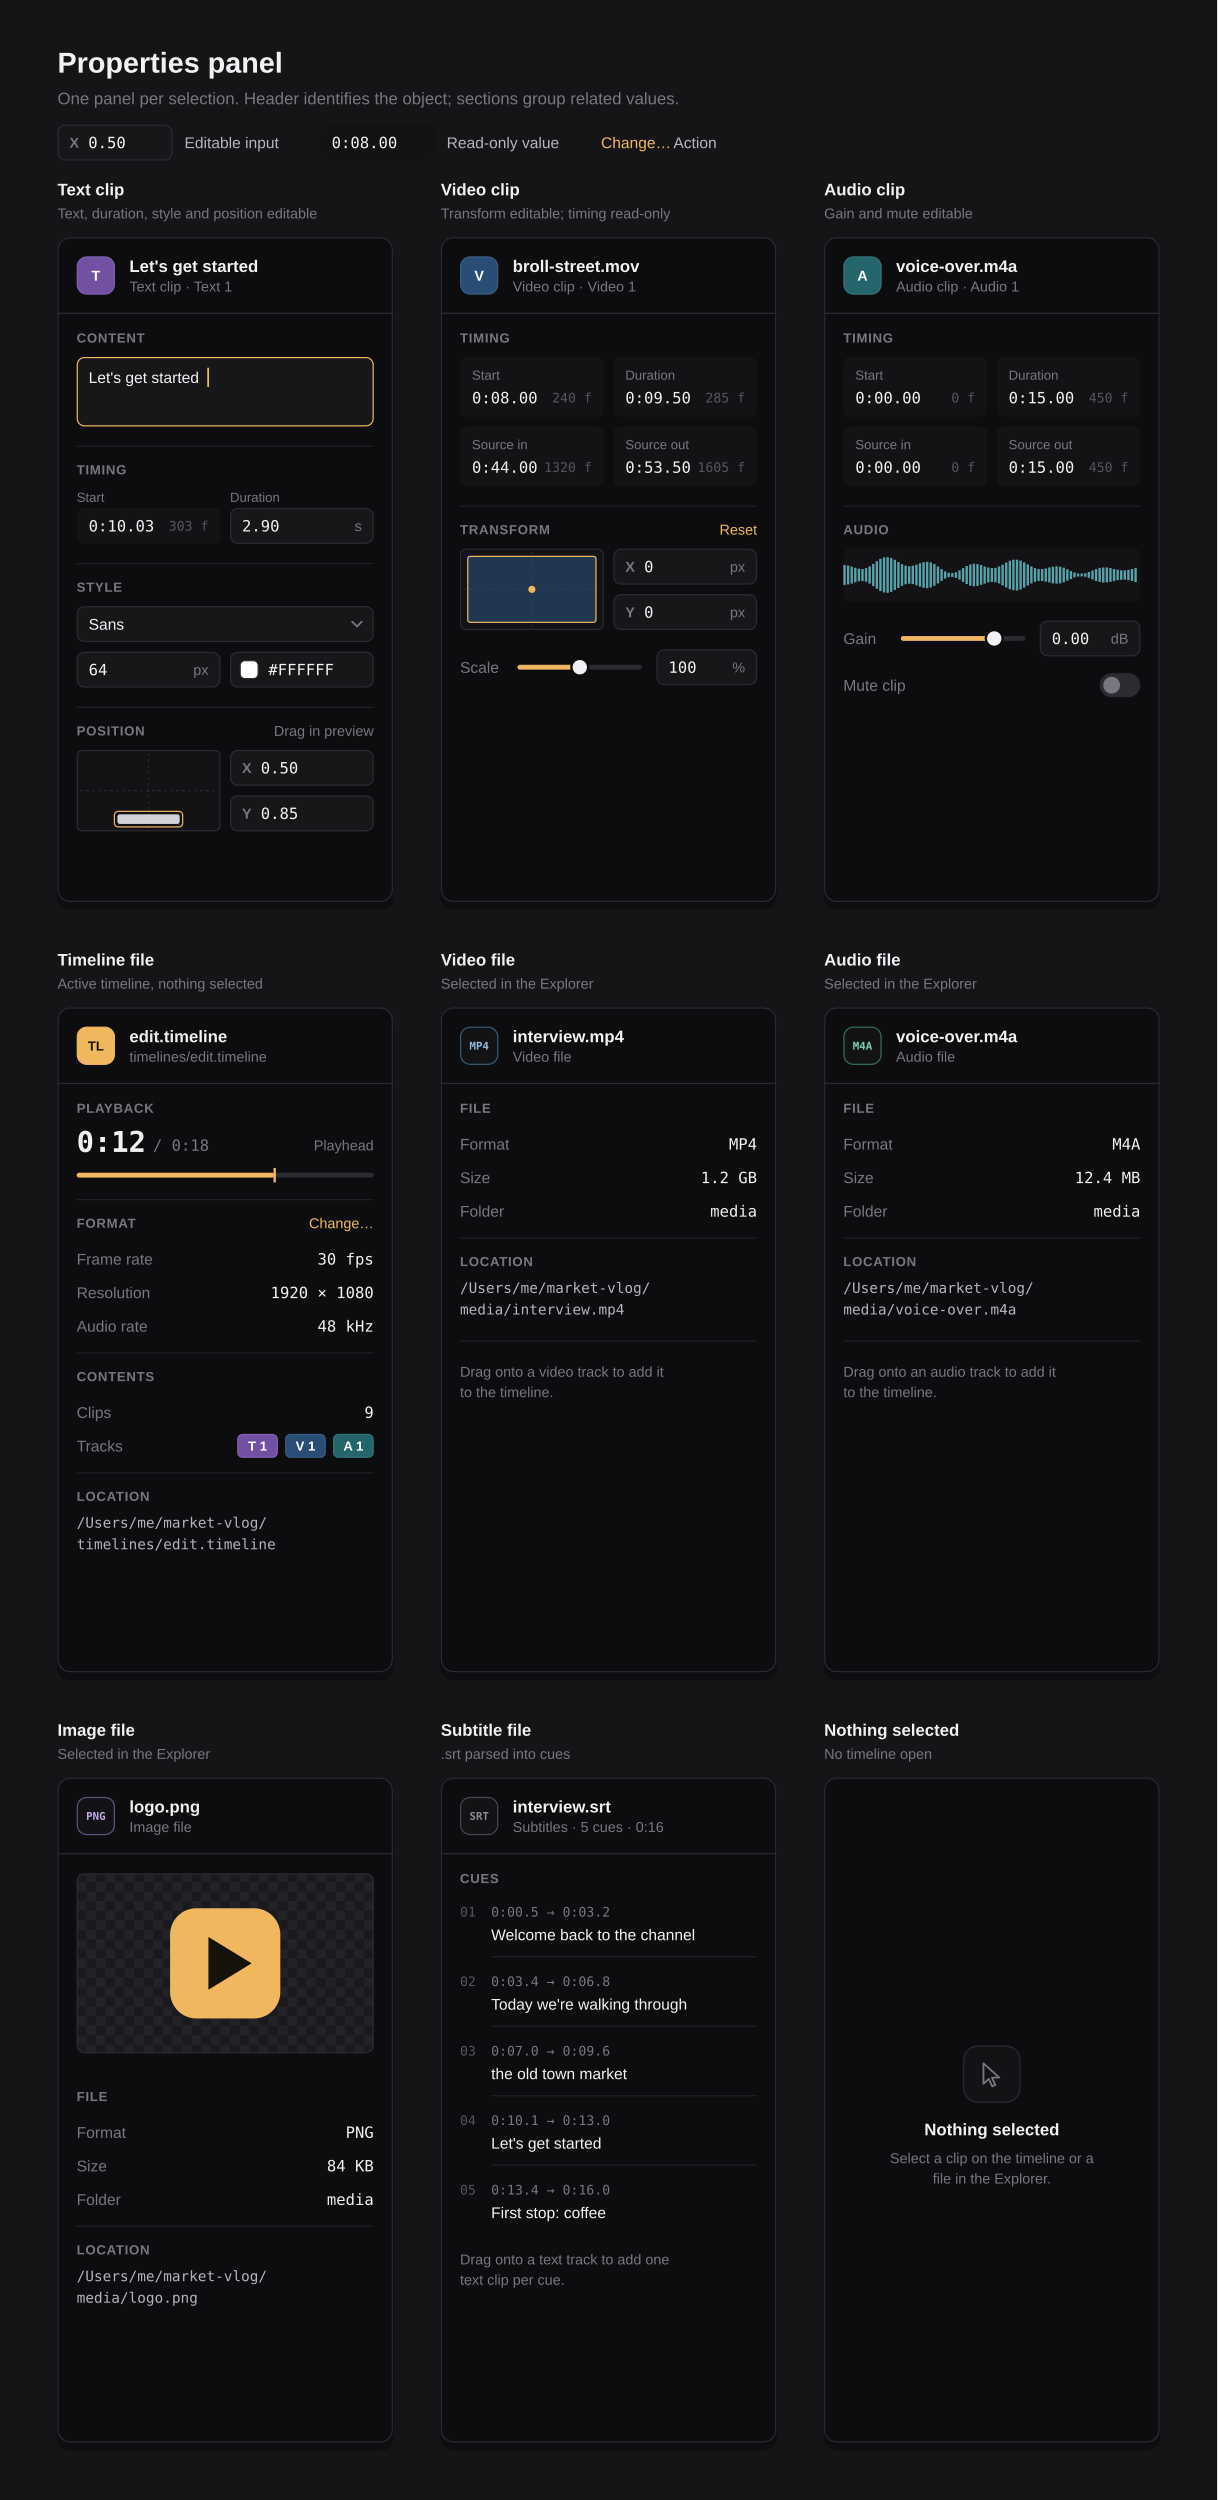
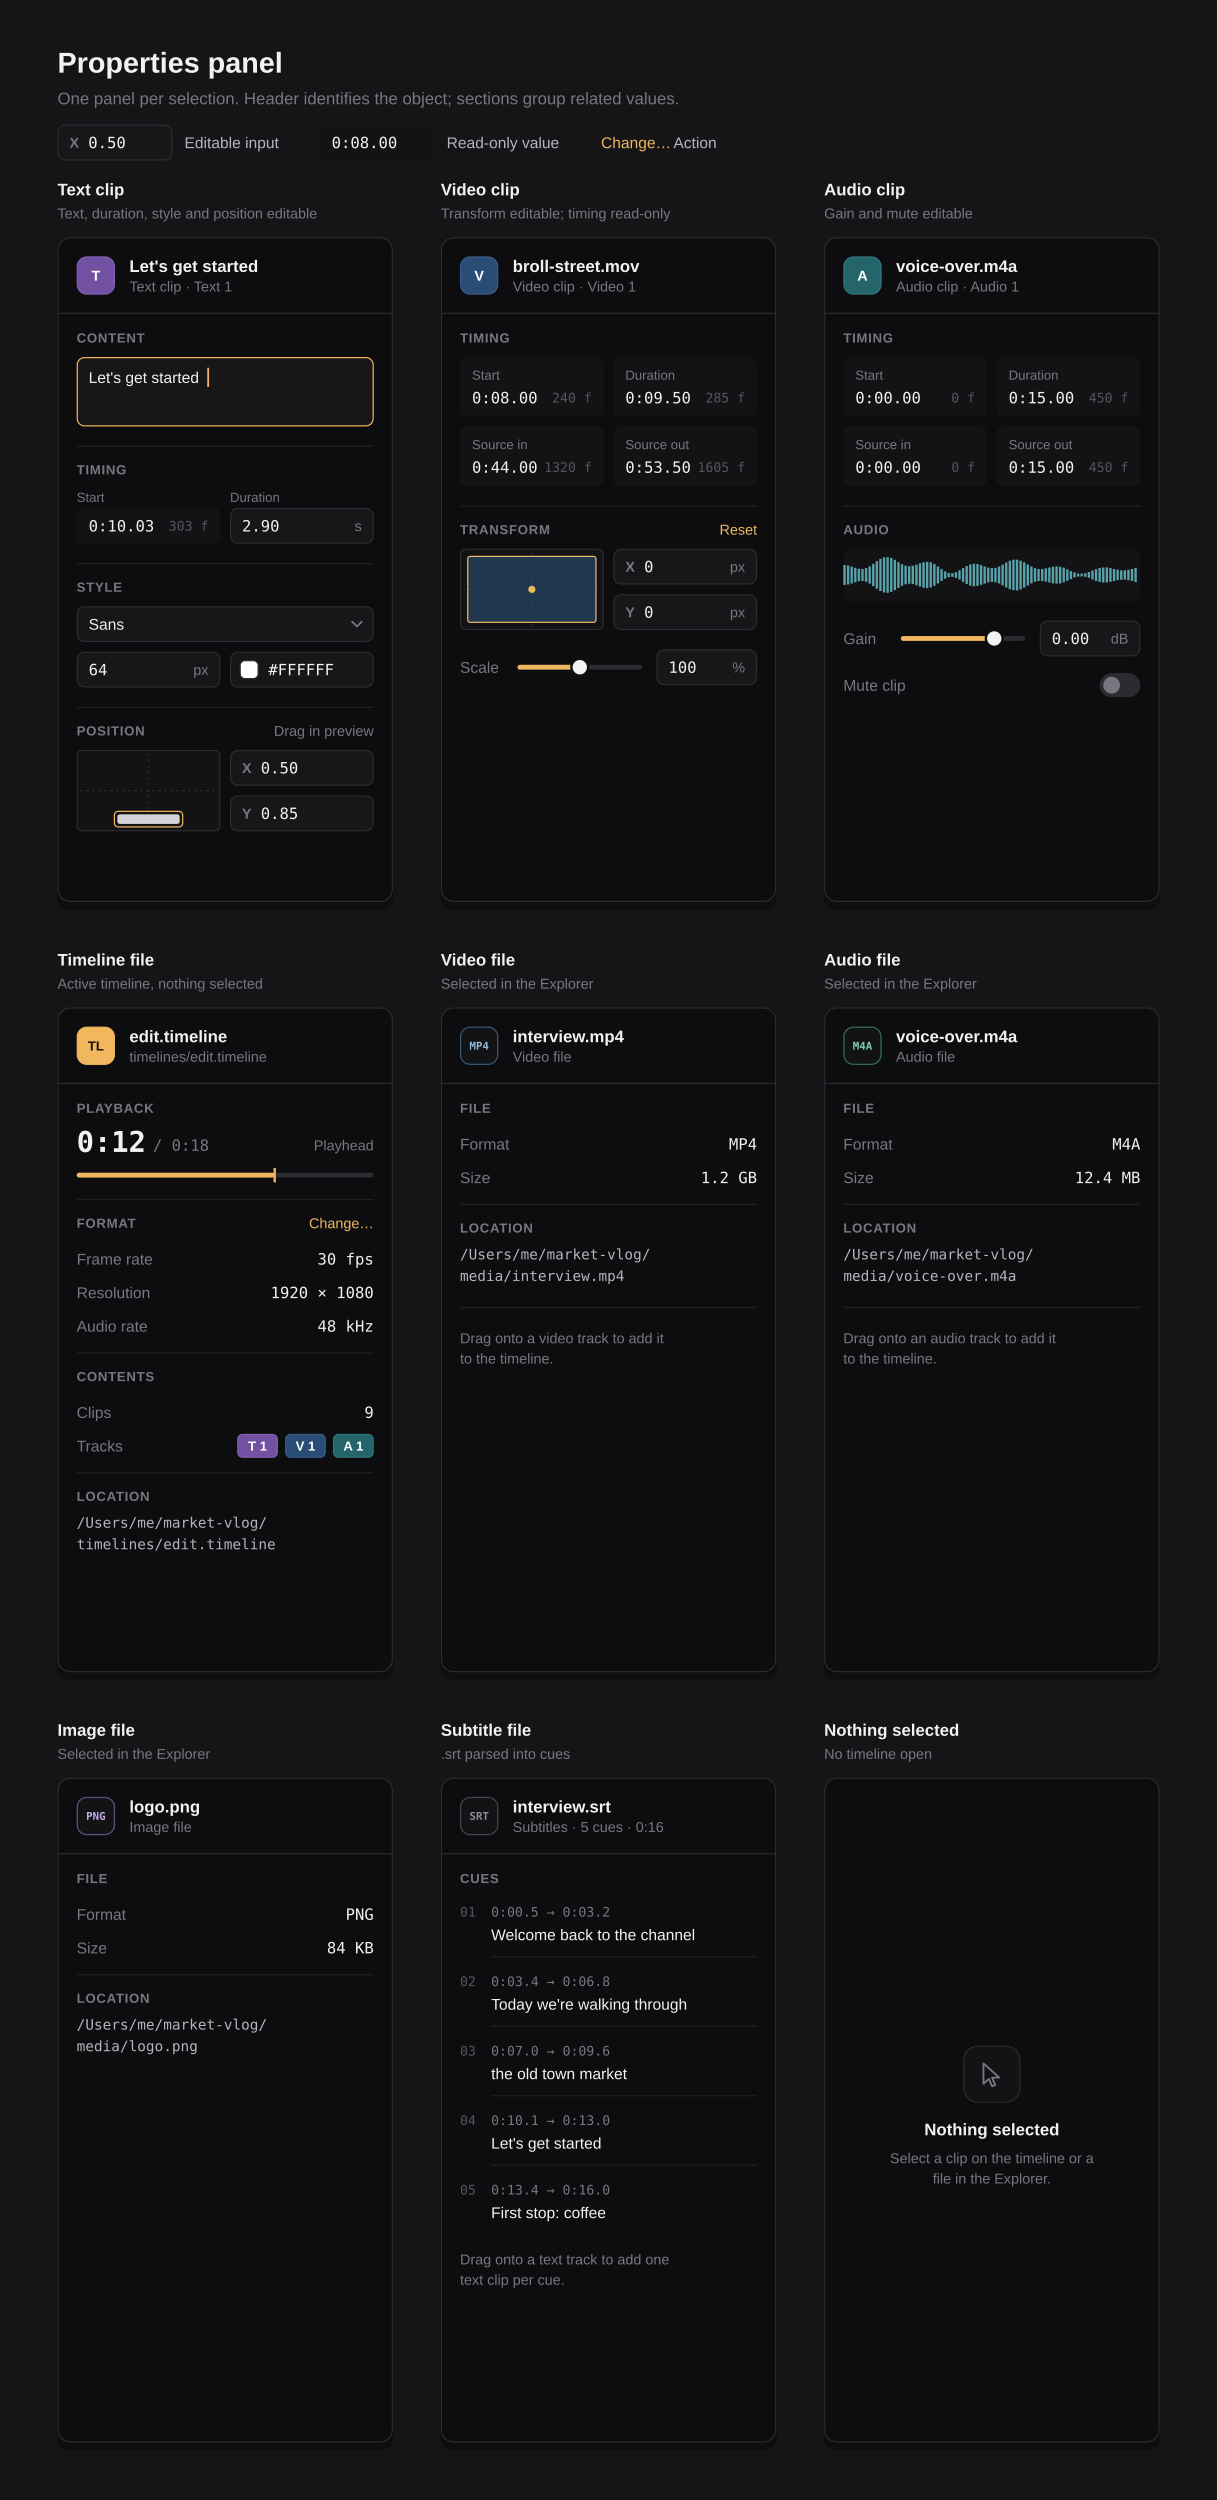
<svg xmlns="http://www.w3.org/2000/svg" width="1016" height="2087" viewBox="0 0 1016 2087">
  <style>.s{font-family:-apple-system,BlinkMacSystemFont,"SF Pro Text","Helvetica Neue",Arial,sans-serif}.m{font-family:"SF Mono",Menlo,Monaco,Consolas,monospace}</style>
  <defs>
-     <pattern id="checker" width="16" height="16" patternUnits="userSpaceOnUse">
-       <rect width="16" height="16" fill="#1a1a1e" />
-       <rect width="8" height="8" fill="#222227" />
-       <rect x="8" y="8" width="8" height="8" fill="#222227" />
-     </pattern>
    <clipPath id="c1">
      <rect x="48" y="198" width="280" height="555" rx="10" />
    </clipPath>
    <clipPath id="c2">
      <rect x="48" y="198" width="280" height="555" rx="0" />
    </clipPath>
    <clipPath id="c3">
      <rect x="368" y="198" width="280" height="555" rx="10" />
    </clipPath>
    <clipPath id="c4">
      <rect x="368" y="198" width="280" height="555" rx="0" />
    </clipPath>
    <clipPath id="c5">
      <rect x="688" y="198" width="280" height="555" rx="10" />
    </clipPath>
    <clipPath id="c6">
      <rect x="688" y="198" width="280" height="555" rx="0" />
    </clipPath>
    <clipPath id="c7">
      <rect x="1008" y="198" width="280" height="555" rx="10" />
    </clipPath>
    <clipPath id="c8">
      <rect x="1008" y="198" width="280" height="555" rx="0" />
    </clipPath>
    <clipPath id="c9">
      <rect x="48" y="841" width="280" height="555" rx="10" />
    </clipPath>
    <clipPath id="c10">
      <rect x="48" y="841" width="280" height="555" rx="0" />
    </clipPath>
    <clipPath id="c11">
      <rect x="368" y="841" width="280" height="555" rx="10" />
    </clipPath>
    <clipPath id="c12">
      <rect x="368" y="841" width="280" height="555" rx="0" />
    </clipPath>
    <clipPath id="c13">
      <rect x="688" y="841" width="280" height="555" rx="10" />
    </clipPath>
    <clipPath id="c14">
      <rect x="688" y="841" width="280" height="555" rx="0" />
    </clipPath>
    <clipPath id="c15">
      <rect x="1008" y="841" width="280" height="555" rx="10" />
    </clipPath>
    <clipPath id="c16">
      <rect x="1008" y="841" width="280" height="555" rx="0" />
    </clipPath>
    <clipPath id="c17">
      <rect x="48" y="841" width="280" height="555" rx="10" />
    </clipPath>
    <clipPath id="c18">
      <rect x="48" y="841" width="280" height="555" rx="0" />
    </clipPath>
  </defs>
  <rect x="0" y="0" width="1016" height="2087" fill="#151518" />
  <text class="s" x="48" y="60.64" font-size="24" fill="#f2f2f4" font-weight="700">Properties panel</text>
  <text class="s" x="48" y="87.04" font-size="14" fill="#777780">One panel per selection. Header identifies the object; sections group related values.</text>
  <rect x="48.5" y="104.5" width="95" height="29" rx="6" fill="#17171a" stroke="#2b2b31" stroke-width="1" />
  <text class="s" x="58" y="123.32" font-size="12" fill="#777780" font-weight="600">X</text>
  <text class="m" x="73.68" y="123.68" font-size="13" fill="#f2f2f4">0.50</text>
  <text class="s" x="154" y="123.68" font-size="13" fill="#b4b4bc">Editable input</text>
  <rect x="266.86" y="104" width="96" height="30" rx="6" fill="#131316" />
  <text class="m" x="276.86" y="123.68" font-size="13" fill="#f2f2f4">0:08.00</text>
  <text class="s" x="372.86" y="123.68" font-size="13" fill="#b4b4bc">Read-only value</text>
  <text class="s" x="501.71" y="123.68" font-size="13" fill="#f0b75e">Change…</text>
  <text class="s" x="562.15" y="123.68" font-size="13" fill="#b4b4bc">Action</text>
  <g>
    <text class="s" x="48" y="163.04" font-size="14" fill="#f2f2f4" font-weight="600">Text clip</text>
    <text class="s" x="48" y="182.32" font-size="12" fill="#777780">Text, duration, style and position editable</text>
    <rect x="47.5" y="197.5" width="281" height="556" rx="10" fill="#000" opacity="0.35" transform="translate(0 6)" />
    <g clip-path="url(#c1)">
      <rect x="48" y="198" width="280" height="555" fill="#0d0d0f" />
      <g clip-path="url(#c2)">
        <rect x="64.5" y="214.5" width="31" height="31" rx="8" fill="#7251a3" stroke="#8261b3" stroke-width="1" />
        <text class="s" x="80" y="234.32" font-size="12" fill="#ffffff" font-weight="700" text-anchor="middle">T</text>
        <text class="s" x="108" y="227.04" font-size="14" fill="#f2f2f4" font-weight="600">Let's get started</text>
        <text class="s" x="108" y="243.32" font-size="12" fill="#777780">Text clip · Text 1</text>
        <rect x="48" y="261" width="280" height="1" fill="#2b2b31" />
        <text class="s" x="64" y="285.96" font-size="11" fill="#777780" font-weight="600" letter-spacing="0.6">CONTENT</text>
        <rect x="64.5" y="298.5" width="247" height="57" rx="6" fill="#17171a" stroke="#f0b75e" stroke-width="1" />
        <text class="s" x="74" y="319.68" font-size="13" fill="#f2f2f4">Let's get started</text>
        <rect x="173.02" y="307" width="1.5" height="16" fill="#f0b75e" />
        <rect x="64" y="372" width="248" height="1" fill="#1f1f24" />
        <text class="s" x="64" y="395.96" font-size="11" fill="#777780" font-weight="600" letter-spacing="0.6">TIMING</text>
        <text class="s" x="64" y="418.96" font-size="11" fill="#777780">Start</text>
        <text class="s" x="192" y="418.96" font-size="11" fill="#777780">Duration</text>
        <rect x="64" y="424" width="120" height="30" rx="6" fill="#131316" />
        <text class="m" x="74" y="443.68" font-size="13" fill="#f2f2f4">0:10.03</text>
        <text class="m" x="174" y="442.96" font-size="11" fill="#55555e" text-anchor="end">303 f</text>
        <rect x="192.5" y="424.5" width="119" height="29" rx="6" fill="#17171a" stroke="#2b2b31" stroke-width="1" />
        <text class="m" x="202" y="443.68" font-size="13" fill="#f2f2f4">2.90</text>
        <text class="s" x="302" y="443.32" font-size="12" fill="#777780" text-anchor="end">s</text>
        <rect x="64" y="470" width="248" height="1" fill="#1f1f24" />
        <text class="s" x="64" y="493.96" font-size="11" fill="#777780" font-weight="600" letter-spacing="0.6">STYLE</text>
        <rect x="64.5" y="506.5" width="247" height="29" rx="6" fill="#17171a" stroke="#2b2b31" stroke-width="1" />
        <text class="s" x="74" y="525.68" font-size="13" fill="#f2f2f4">Sans</text>
        <path d="M294 519.0 l4 4 l4 -4" fill="none" stroke="#777780" stroke-width="1.5" stroke-linecap="round" stroke-linejoin="round" />
        <rect x="64.5" y="544.5" width="119" height="29" rx="6" fill="#17171a" stroke="#2b2b31" stroke-width="1" />
        <text class="m" x="74" y="563.68" font-size="13" fill="#f2f2f4">64</text>
        <text class="s" x="174" y="563.32" font-size="12" fill="#777780" text-anchor="end">px</text>
        <rect x="192.5" y="544.5" width="119" height="29" rx="6" fill="#17171a" stroke="#2b2b31" stroke-width="1" />
        <rect x="200.5" y="551.5" width="15" height="15" rx="4" fill="#ffffff" stroke="#2b2b31" stroke-width="1" />
        <text class="m" x="224" y="563.68" font-size="13" fill="#f2f2f4">#FFFFFF</text>
        <rect x="64" y="590" width="248" height="1" fill="#1f1f24" />
        <text class="s" x="64" y="613.96" font-size="11" fill="#777780" font-weight="600" letter-spacing="0.6">POSITION</text>
        <text class="s" x="312" y="614.32" font-size="12" fill="#777780" text-anchor="end">Drag in preview</text>
        <rect x="64.5" y="626.5" width="119" height="67" rx="4" fill="#131316" stroke="#2b2b31" stroke-width="1" />
        <path d="M124.0 629 V691 M67 660.0 H181" stroke="#2b2b31" stroke-width="1" stroke-dasharray="2 3" />
        <rect x="98" y="679.8" width="52" height="8" rx="2" fill="#e8e8ec" opacity="0.9" />
        <rect x="95.5" y="677.3" width="57" height="13" rx="3" fill="none" stroke="#f0b75e" stroke-width="1" />
        <rect x="192.5" y="626.5" width="119" height="29" rx="6" fill="#17171a" stroke="#2b2b31" stroke-width="1" />
        <text class="s" x="202" y="645.32" font-size="12" fill="#777780" font-weight="600">X</text>
        <text class="m" x="217.68" y="645.68" font-size="13" fill="#f2f2f4">0.50</text>
        <rect x="192.5" y="664.5" width="119" height="29" rx="6" fill="#17171a" stroke="#2b2b31" stroke-width="1" />
        <text class="s" x="202" y="683.32" font-size="12" fill="#777780" font-weight="600">Y</text>
        <text class="m" x="217.68" y="683.68" font-size="13" fill="#f2f2f4">0.85</text>
      </g>
    </g>
    <rect x="48.5" y="198.5" width="279" height="554" rx="10" fill="none" stroke="#2b2b31" stroke-width="1" />
  </g>
  <g>
    <text class="s" x="368" y="163.04" font-size="14" fill="#f2f2f4" font-weight="600">Video clip</text>
    <text class="s" x="368" y="182.32" font-size="12" fill="#777780">Transform editable; timing read-only</text>
    <rect x="367.5" y="197.5" width="281" height="556" rx="10" fill="#000" opacity="0.35" transform="translate(0 6)" />
    <g clip-path="url(#c3)">
      <rect x="368" y="198" width="280" height="555" fill="#0d0d0f" />
      <g clip-path="url(#c4)">
        <rect x="384.5" y="214.5" width="31" height="31" rx="8" fill="#294d75" stroke="#395d85" stroke-width="1" />
        <text class="s" x="400" y="234.32" font-size="12" fill="#ffffff" font-weight="700" text-anchor="middle">V</text>
        <text class="s" x="428" y="227.04" font-size="14" fill="#f2f2f4" font-weight="600">broll-street.mov</text>
        <text class="s" x="428" y="243.32" font-size="12" fill="#777780">Video clip · Video 1</text>
        <rect x="368" y="261" width="280" height="1" fill="#2b2b31" />
        <text class="s" x="384" y="285.96" font-size="11" fill="#777780" font-weight="600" letter-spacing="0.6">TIMING</text>
        <rect x="384" y="298" width="120" height="50" rx="6" fill="#131316" />
        <text class="s" x="394" y="316.96" font-size="11" fill="#777780">Start</text>
        <text class="m" x="394" y="336.68" font-size="13" fill="#f2f2f4">0:08.00</text>
        <text class="m" x="494" y="335.96" font-size="11" fill="#55555e" text-anchor="end">240 f</text>
        <rect x="512" y="298" width="120" height="50" rx="6" fill="#131316" />
        <text class="s" x="522" y="316.96" font-size="11" fill="#777780">Duration</text>
        <text class="m" x="522" y="336.68" font-size="13" fill="#f2f2f4">0:09.50</text>
        <text class="m" x="622" y="335.96" font-size="11" fill="#55555e" text-anchor="end">285 f</text>
        <rect x="384" y="356" width="120" height="50" rx="6" fill="#131316" />
        <text class="s" x="394" y="374.96" font-size="11" fill="#777780">Source in</text>
        <text class="m" x="394" y="394.68" font-size="13" fill="#f2f2f4">0:44.00</text>
        <text class="m" x="494" y="393.96" font-size="11" fill="#55555e" text-anchor="end">1320 f</text>
        <rect x="512" y="356" width="120" height="50" rx="6" fill="#131316" />
        <text class="s" x="522" y="374.96" font-size="11" fill="#777780">Source out</text>
        <text class="m" x="522" y="394.68" font-size="13" fill="#f2f2f4">0:53.50</text>
        <text class="m" x="622" y="393.96" font-size="11" fill="#55555e" text-anchor="end">1605 f</text>
        <rect x="384" y="422" width="248" height="1" fill="#1f1f24" />
        <text class="s" x="384" y="445.96" font-size="11" fill="#777780" font-weight="600" letter-spacing="0.6">TRANSFORM</text>
        <text class="s" x="632" y="446.32" font-size="12" fill="#f0b75e" text-anchor="end">Reset</text>
        <rect x="384.5" y="458.5" width="119" height="67" rx="4" fill="#131316" stroke="#2b2b31" stroke-width="1" />
        <path d="M444.0 461 V523 M387 492.0 H501" stroke="#2b2b31" stroke-width="1" stroke-dasharray="2 3" />
        <rect x="390" y="464" width="108" height="56" rx="2" fill="#294d75" opacity="0.6" />
        <rect x="390.5" y="464.5" width="107" height="55" rx="2" fill="none" stroke="#f0b75e" stroke-width="1" />
        <circle cx="444.0" cy="492.0" r="3" fill="#f0b75e" />
        <rect x="512.5" y="458.5" width="119" height="29" rx="6" fill="#17171a" stroke="#2b2b31" stroke-width="1" />
        <text class="s" x="522" y="477.32" font-size="12" fill="#777780" font-weight="600">X</text>
        <text class="m" x="537.68" y="477.68" font-size="13" fill="#f2f2f4">0</text>
        <text class="s" x="622" y="477.32" font-size="12" fill="#777780" text-anchor="end">px</text>
        <rect x="512.5" y="496.5" width="119" height="29" rx="6" fill="#17171a" stroke="#2b2b31" stroke-width="1" />
        <text class="s" x="522" y="515.32" font-size="12" fill="#777780" font-weight="600">Y</text>
        <text class="m" x="537.68" y="515.68" font-size="13" fill="#f2f2f4">0</text>
        <text class="s" x="622" y="515.32" font-size="12" fill="#777780" text-anchor="end">px</text>
        <text class="s" x="384" y="561.68" font-size="13" fill="#777780">Scale</text>
        <rect x="432" y="555" width="104" height="4" rx="2" fill="#2b2b31" />
        <rect x="483.5" y="552" width="1" height="10" fill="#55555e" />
        <rect x="432" y="555" width="52" height="4" rx="2" fill="#f0b75e" />
        <circle cx="484" cy="557" r="7" fill="#f2f2f4" stroke="#0d0d0f" stroke-width="2" />
        <rect x="548.5" y="542.5" width="83" height="29" rx="6" fill="#17171a" stroke="#2b2b31" stroke-width="1" />
        <text class="m" x="558" y="561.68" font-size="13" fill="#f2f2f4">100</text>
        <text class="s" x="622" y="561.32" font-size="12" fill="#777780" text-anchor="end">%</text>
      </g>
    </g>
    <rect x="368.5" y="198.5" width="279" height="554" rx="10" fill="none" stroke="#2b2b31" stroke-width="1" />
  </g>
  <g>
    <text class="s" x="688" y="163.04" font-size="14" fill="#f2f2f4" font-weight="600">Audio clip</text>
    <text class="s" x="688" y="182.32" font-size="12" fill="#777780">Gain and mute editable</text>
    <rect x="687.5" y="197.5" width="281" height="556" rx="10" fill="#000" opacity="0.35" transform="translate(0 6)" />
    <g clip-path="url(#c5)">
      <rect x="688" y="198" width="280" height="555" fill="#0d0d0f" />
      <g clip-path="url(#c6)">
        <rect x="704.5" y="214.5" width="31" height="31" rx="8" fill="#24656b" stroke="#34757b" stroke-width="1" />
        <text class="s" x="720" y="234.32" font-size="12" fill="#ffffff" font-weight="700" text-anchor="middle">A</text>
        <text class="s" x="748" y="227.04" font-size="14" fill="#f2f2f4" font-weight="600">voice-over.m4a</text>
        <text class="s" x="748" y="243.32" font-size="12" fill="#777780">Audio clip · Audio 1</text>
        <rect x="688" y="261" width="280" height="1" fill="#2b2b31" />
        <text class="s" x="704" y="285.96" font-size="11" fill="#777780" font-weight="600" letter-spacing="0.6">TIMING</text>
        <rect x="704" y="298" width="120" height="50" rx="6" fill="#131316" />
        <text class="s" x="714" y="316.96" font-size="11" fill="#777780">Start</text>
        <text class="m" x="714" y="336.68" font-size="13" fill="#f2f2f4">0:00.00</text>
        <text class="m" x="814" y="335.96" font-size="11" fill="#55555e" text-anchor="end">0 f</text>
        <rect x="832" y="298" width="120" height="50" rx="6" fill="#131316" />
        <text class="s" x="842" y="316.96" font-size="11" fill="#777780">Duration</text>
        <text class="m" x="842" y="336.68" font-size="13" fill="#f2f2f4">0:15.00</text>
        <text class="m" x="942" y="335.96" font-size="11" fill="#55555e" text-anchor="end">450 f</text>
        <rect x="704" y="356" width="120" height="50" rx="6" fill="#131316" />
        <text class="s" x="714" y="374.96" font-size="11" fill="#777780">Source in</text>
        <text class="m" x="714" y="394.68" font-size="13" fill="#f2f2f4">0:00.00</text>
        <text class="m" x="814" y="393.96" font-size="11" fill="#55555e" text-anchor="end">0 f</text>
        <rect x="832" y="356" width="120" height="50" rx="6" fill="#131316" />
        <text class="s" x="842" y="374.96" font-size="11" fill="#777780">Source out</text>
        <text class="m" x="842" y="394.68" font-size="13" fill="#f2f2f4">0:15.00</text>
        <text class="m" x="942" y="393.96" font-size="11" fill="#55555e" text-anchor="end">450 f</text>
        <rect x="704" y="422" width="248" height="1" fill="#1f1f24" />
        <text class="s" x="704" y="445.96" font-size="11" fill="#777780" font-weight="600" letter-spacing="0.6">AUDIO</text>
        <rect x="704" y="458" width="248" height="44" rx="6" fill="#131316" />
        <path d="M704.0 471.7v16.6h2v-16.6zM707.0 472.1v15.8h2v-15.8zM710.0 473.0v14.1h2v-14.1zM713.0 474.0v12.0h2v-12.0zM716.0 474.8v10.4h2v-10.4zM719.0 475.0v10.1h2v-10.1zM722.0 474.3v11.4h2v-11.4zM725.0 472.8v14.4h2v-14.4zM728.0 470.7v18.6h2v-18.6zM731.0 468.5v23.0h2v-23.0zM734.0 466.5v26.9h2v-26.9zM737.0 465.3v29.3h2v-29.3zM740.0 465.1v29.8h2v-29.8zM743.0 465.8v28.3h2v-28.3zM746.0 467.3v25.3h2v-25.3zM749.0 469.2v21.6h2v-21.6zM752.0 471.0v18.0h2v-18.0zM755.0 472.2v15.6h2v-15.6zM758.0 472.7v14.6h2v-14.6zM761.0 472.3v15.3h2v-15.3zM764.0 471.4v17.2h2v-17.2zM767.0 470.2v19.5h2v-19.5zM770.0 469.3v21.4h2v-21.4zM773.0 469.0v22.0h2v-22.0zM776.0 469.5v20.9h2v-20.9zM779.0 470.9v18.1h2v-18.1zM782.0 472.9v14.1h2v-14.1zM785.0 475.1v9.8h2v-9.8zM788.0 477.0v6.0h2v-6.0zM791.0 478.2v3.6h2v-3.6zM794.0 478.4v3.2h2v-3.2zM797.0 477.7v4.7h2v-4.7zM800.0 476.1v7.7h2v-7.7zM803.0 474.3v11.5h2v-11.5zM806.0 472.5v15.1h2v-15.1zM809.0 471.2v17.7h2v-17.7zM812.0 470.6v18.8h2v-18.8zM815.0 470.9v18.2h2v-18.2zM818.0 471.7v16.5h2v-16.5zM821.0 472.9v14.3h2v-14.3zM824.0 473.8v12.4h2v-12.4zM827.0 474.3v11.5h2v-11.5zM830.0 474.0v12.1h2v-12.1zM833.0 472.9v14.1h2v-14.1zM836.0 471.4v17.3h2v-17.3zM839.0 469.6v20.8h2v-20.8zM842.0 468.1v23.8h2v-23.8zM845.0 467.2v25.5h2v-25.5zM848.0 467.2v25.7h2v-25.7zM851.0 468.0v24.1h2v-24.1zM854.0 469.4v21.2h2v-21.2zM857.0 471.2v17.6h2v-17.6zM860.0 472.9v14.1h2v-14.1zM863.0 474.3v11.4h2v-11.4zM866.0 475.0v10.0h2v-10.0zM869.0 475.0v10.0h2v-10.0zM872.0 474.5v11.0h2v-11.0zM875.0 473.7v12.5h2v-12.5zM878.0 473.1v13.9h2v-13.9zM881.0 472.8v14.4h2v-14.4zM884.0 473.1v13.9h2v-13.9zM887.0 473.9v12.2h2v-12.2zM890.0 475.2v9.6h2v-9.6zM893.0 476.7v6.7h2v-6.7zM896.0 477.9v4.1h2v-4.1zM899.0 478.8v2.5h2v-2.5zM902.0 478.8v2.4h2v-2.4zM905.0 478.5v3.0h2v-3.0zM908.0 477.5v4.9h2v-4.9zM911.0 476.3v7.4h2v-7.4zM914.0 475.1v9.9h2v-9.9zM917.0 474.1v11.7h2v-11.7zM920.0 473.7v12.6h2v-12.6zM923.0 473.7v12.5h2v-12.5zM926.0 474.2v11.5h2v-11.5zM929.0 475.0v10.1h2v-10.1zM932.0 475.6v8.7h2v-8.7zM935.0 476.1v7.9h2v-7.9zM938.0 476.1v7.8h2v-7.8zM941.0 475.7v8.6h2v-8.6zM944.0 475.0v10.0h2v-10.0zM947.0 474.1v11.8h2v-11.8z" fill="#69c5cf" fill-opacity="0.8" />
        <text class="s" x="704" y="537.68" font-size="13" fill="#777780">Gain</text>
        <rect x="752" y="531" width="104" height="4" rx="2" fill="#2b2b31" />
        <rect x="829.5" y="528" width="1" height="10" fill="#55555e" />
        <rect x="752" y="531" width="78" height="4" rx="2" fill="#f0b75e" />
        <circle cx="830" cy="533" r="7" fill="#f2f2f4" stroke="#0d0d0f" stroke-width="2" />
        <rect x="868.5" y="518.5" width="83" height="29" rx="6" fill="#17171a" stroke="#2b2b31" stroke-width="1" />
        <text class="m" x="878" y="537.68" font-size="13" fill="#f2f2f4">0.00</text>
        <text class="s" x="942" y="537.32" font-size="12" fill="#777780" text-anchor="end">dB</text>
        <text class="s" x="704" y="576.68" font-size="13" fill="#777780">Mute clip</text>
        <rect x="918" y="562" width="34" height="20" rx="10" fill="#2b2b31" />
        <circle cx="928" cy="572" r="7" fill="#777780" />
      </g>
    </g>
    <rect x="688.5" y="198.5" width="279" height="554" rx="10" fill="none" stroke="#2b2b31" stroke-width="1" />
  </g>
  <g transform="translate(-960 643)">
    <text class="s" x="1008" y="163.04" font-size="14" fill="#f2f2f4" font-weight="600">Timeline file</text>
    <text class="s" x="1008" y="182.32" font-size="12" fill="#777780">Active timeline, nothing selected</text>
    <rect x="1007.5" y="197.5" width="281" height="556" rx="10" fill="#000" opacity="0.35" transform="translate(0 6)" />
    <g clip-path="url(#c7)">
      <rect x="1008" y="198" width="280" height="555" fill="#0d0d0f" />
      <g clip-path="url(#c8)">
        <rect x="1024.5" y="214.5" width="31" height="31" rx="8" fill="#f0b75e" stroke="#f0b75e" stroke-width="1" />
        <text class="s" x="1040" y="233.96" font-size="11" fill="#17120a" font-weight="700" text-anchor="middle">TL</text>
        <text class="s" x="1068" y="227.04" font-size="14" fill="#f2f2f4" font-weight="600">edit.timeline</text>
        <text class="s" x="1068" y="243.32" font-size="12" fill="#777780">timelines/edit.timeline</text>
        <rect x="1008" y="261" width="280" height="1" fill="#2b2b31" />
        <text class="s" x="1024" y="285.96" font-size="11" fill="#777780" font-weight="600" letter-spacing="0.6">PLAYBACK</text>
        <text class="m" x="1024" y="318.64" font-size="24" fill="#f2f2f4" font-weight="600">0:12</text>
        <text class="m" x="1087.6" y="317.68" font-size="13" fill="#777780">/ 0:18</text>
        <text class="s" x="1272" y="317.32" font-size="12" fill="#777780" text-anchor="end">Playhead</text>
        <rect x="1024" y="336" width="248" height="4" rx="2" fill="#2b2b31" />
        <rect x="1024" y="336" width="165.333" height="4" rx="2" fill="#f0b75e" />
        <rect x="1188.33" y="332" width="2" height="12" fill="#f0b75e" />
        <rect x="1024" y="358" width="248" height="1" fill="#1f1f24" />
        <text class="s" x="1024" y="381.96" font-size="11" fill="#777780" font-weight="600" letter-spacing="0.6">FORMAT</text>
        <text class="s" x="1272" y="382.32" font-size="12" fill="#f0b75e" text-anchor="end">Change…</text>
        <text class="s" x="1024" y="412.68" font-size="13" fill="#777780">Frame rate</text>
        <text class="m" x="1272" y="412.68" font-size="13" fill="#f2f2f4" text-anchor="end">30 fps</text>
        <text class="s" x="1024" y="440.68" font-size="13" fill="#777780">Resolution</text>
        <text class="m" x="1272" y="440.68" font-size="13" fill="#f2f2f4" text-anchor="end">1920 × 1080</text>
        <text class="s" x="1024" y="468.68" font-size="13" fill="#777780">Audio rate</text>
        <text class="m" x="1272" y="468.68" font-size="13" fill="#f2f2f4" text-anchor="end">48 kHz</text>
        <rect x="1024" y="486" width="248" height="1" fill="#1f1f24" />
        <text class="s" x="1024" y="509.96" font-size="11" fill="#777780" font-weight="600" letter-spacing="0.6">CONTENTS</text>
        <text class="s" x="1024" y="540.68" font-size="13" fill="#777780">Clips</text>
        <text class="m" x="1272" y="540.68" font-size="13" fill="#f2f2f4" text-anchor="end">9</text>
        <text class="s" x="1024" y="568.68" font-size="13" fill="#777780">Tracks</text>
        <rect x="1238.5" y="554.5" width="33" height="19" rx="4" fill="#24656b" stroke="#34757b" stroke-width="1" />
        <text class="s" x="1255" y="567.96" font-size="11" fill="#ffffff" font-weight="600" text-anchor="middle">A 1</text>
        <rect x="1198.5" y="554.5" width="33" height="19" rx="4" fill="#294d75" stroke="#395d85" stroke-width="1" />
        <text class="s" x="1215" y="567.96" font-size="11" fill="#ffffff" font-weight="600" text-anchor="middle">V 1</text>
        <rect x="1158.5" y="554.5" width="33" height="19" rx="4" fill="#7251a3" stroke="#8261b3" stroke-width="1" />
        <text class="s" x="1175" y="567.96" font-size="11" fill="#ffffff" font-weight="600" text-anchor="middle">T 1</text>
        <rect x="1024" y="586" width="248" height="1" fill="#1f1f24" />
        <text class="s" x="1024" y="609.96" font-size="11" fill="#777780" font-weight="600" letter-spacing="0.6">LOCATION</text>
        <text class="m" x="1024" y="632.32" font-size="12" fill="#b4b4bc">/Users/me/market-vlog/</text>
        <text class="m" x="1024" y="650.32" font-size="12" fill="#b4b4bc">timelines/edit.timeline</text>
      </g>
    </g>
    <rect x="1008.5" y="198.5" width="279" height="554" rx="10" fill="none" stroke="#2b2b31" stroke-width="1" />
  </g>
  <g transform="translate(320 0)">
    <text class="s" x="48" y="806.04" font-size="14" fill="#f2f2f4" font-weight="600">Video file</text>
    <text class="s" x="48" y="825.32" font-size="12" fill="#777780">Selected in the Explorer</text>
    <rect x="47.5" y="840.5" width="281" height="556" rx="10" fill="#000" opacity="0.35" transform="translate(0 6)" />
    <g clip-path="url(#c9)">
      <rect x="48" y="841" width="280" height="555" fill="#0d0d0f" />
      <g clip-path="url(#c10)">
        <rect x="64.5" y="857.5" width="31" height="31" rx="8" fill="#131316" stroke="#355b78" stroke-width="1" />
        <text class="m" x="80" y="876.24" font-size="9" fill="#8fb9dd" font-weight="600" text-anchor="middle">MP4</text>
        <text class="s" x="108" y="870.04" font-size="14" fill="#f2f2f4" font-weight="600">interview.mp4</text>
        <text class="s" x="108" y="886.32" font-size="12" fill="#777780">Video file</text>
        <rect x="48" y="904" width="280" height="1" fill="#2b2b31" />
        <text class="s" x="64" y="928.96" font-size="11" fill="#777780" font-weight="600" letter-spacing="0.6">FILE</text>
        <text class="s" x="64" y="959.68" font-size="13" fill="#777780">Format</text>
        <text class="m" x="312" y="959.68" font-size="13" fill="#f2f2f4" text-anchor="end">MP4</text>
        <text class="s" x="64" y="987.68" font-size="13" fill="#777780">Size</text>
        <text class="m" x="312" y="987.68" font-size="13" fill="#f2f2f4" text-anchor="end">1.2 GB</text>
-         <text class="s" x="64" y="1015.68" font-size="13" fill="#777780">Folder</text>
-         <text class="m" x="312" y="1015.68" font-size="13" fill="#f2f2f4" text-anchor="end">media</text>
-         <rect x="64" y="1033" width="248" height="1" fill="#1f1f24" />
-         <text class="s" x="64" y="1056.96" font-size="11" fill="#777780" font-weight="600" letter-spacing="0.6">LOCATION</text>
-         <text class="m" x="64" y="1079.32" font-size="12" fill="#b4b4bc">/Users/me/market-vlog/</text>
-         <text class="m" x="64" y="1097.32" font-size="12" fill="#b4b4bc">media/interview.mp4</text>
-         <rect x="64" y="1119" width="248" height="1" fill="#1f1f24" />
-         <text class="s" x="64" y="1149.32" font-size="12" fill="#777780">Drag onto a video track to add it</text>
-         <text class="s" x="64" y="1166.32" font-size="12" fill="#777780">to the timeline.</text>
+         <rect x="64" y="1005" width="248" height="1" fill="#1f1f24" />
+         <text class="s" x="64" y="1028.96" font-size="11" fill="#777780" font-weight="600" letter-spacing="0.6">LOCATION</text>
+         <text class="m" x="64" y="1051.32" font-size="12" fill="#b4b4bc">/Users/me/market-vlog/</text>
+         <text class="m" x="64" y="1069.32" font-size="12" fill="#b4b4bc">media/interview.mp4</text>
+         <rect x="64" y="1091" width="248" height="1" fill="#1f1f24" />
+         <text class="s" x="64" y="1121.32" font-size="12" fill="#777780">Drag onto a video track to add it</text>
+         <text class="s" x="64" y="1138.32" font-size="12" fill="#777780">to the timeline.</text>
      </g>
    </g>
    <rect x="48.5" y="841.5" width="279" height="554" rx="10" fill="none" stroke="#2b2b31" stroke-width="1" />
  </g>
  <g transform="translate(640 0)">
    <text class="s" x="48" y="806.04" font-size="14" fill="#f2f2f4" font-weight="600">Audio file</text>
    <text class="s" x="48" y="825.32" font-size="12" fill="#777780">Selected in the Explorer</text>
    <rect x="47.5" y="840.5" width="281" height="556" rx="10" fill="#000" opacity="0.35" transform="translate(0 6)" />
    <g clip-path="url(#c17)">
      <rect x="48" y="841" width="280" height="555" fill="#0d0d0f" />
      <g clip-path="url(#c18)">
        <rect x="64.5" y="857.5" width="31" height="31" rx="8" fill="#131316" stroke="#32725a" stroke-width="1" />
        <text class="m" x="80" y="876.24" font-size="9" fill="#7fd0ae" font-weight="600" text-anchor="middle">M4A</text>
        <text class="s" x="108" y="870.04" font-size="14" fill="#f2f2f4" font-weight="600">voice-over.m4a</text>
        <text class="s" x="108" y="886.32" font-size="12" fill="#777780">Audio file</text>
        <rect x="48" y="904" width="280" height="1" fill="#2b2b31" />
        <text class="s" x="64" y="928.96" font-size="11" fill="#777780" font-weight="600" letter-spacing="0.6">FILE</text>
        <text class="s" x="64" y="959.68" font-size="13" fill="#777780">Format</text>
        <text class="m" x="312" y="959.68" font-size="13" fill="#f2f2f4" text-anchor="end">M4A</text>
        <text class="s" x="64" y="987.68" font-size="13" fill="#777780">Size</text>
        <text class="m" x="312" y="987.68" font-size="13" fill="#f2f2f4" text-anchor="end">12.4 MB</text>
-         <text class="s" x="64" y="1015.68" font-size="13" fill="#777780">Folder</text>
-         <text class="m" x="312" y="1015.68" font-size="13" fill="#f2f2f4" text-anchor="end">media</text>
-         <rect x="64" y="1033" width="248" height="1" fill="#1f1f24" />
-         <text class="s" x="64" y="1056.96" font-size="11" fill="#777780" font-weight="600" letter-spacing="0.6">LOCATION</text>
-         <text class="m" x="64" y="1079.32" font-size="12" fill="#b4b4bc">/Users/me/market-vlog/</text>
-         <text class="m" x="64" y="1097.32" font-size="12" fill="#b4b4bc">media/voice-over.m4a</text>
-         <rect x="64" y="1119" width="248" height="1" fill="#1f1f24" />
-         <text class="s" x="64" y="1149.32" font-size="12" fill="#777780">Drag onto an audio track to add it</text>
-         <text class="s" x="64" y="1166.32" font-size="12" fill="#777780">to the timeline.</text>
+         <rect x="64" y="1005" width="248" height="1" fill="#1f1f24" />
+         <text class="s" x="64" y="1028.96" font-size="11" fill="#777780" font-weight="600" letter-spacing="0.6">LOCATION</text>
+         <text class="m" x="64" y="1051.32" font-size="12" fill="#b4b4bc">/Users/me/market-vlog/</text>
+         <text class="m" x="64" y="1069.32" font-size="12" fill="#b4b4bc">media/voice-over.m4a</text>
+         <rect x="64" y="1091" width="248" height="1" fill="#1f1f24" />
+         <text class="s" x="64" y="1121.32" font-size="12" fill="#777780">Drag onto an audio track to add it</text>
+         <text class="s" x="64" y="1138.32" font-size="12" fill="#777780">to the timeline.</text>
      </g>
    </g>
    <rect x="48.5" y="841.5" width="279" height="554" rx="10" fill="none" stroke="#2b2b31" stroke-width="1" />
  </g>
  <g transform="translate(-320 643)">
    <text class="s" x="368" y="806.04" font-size="14" fill="#f2f2f4" font-weight="600">Image file</text>
    <text class="s" x="368" y="825.32" font-size="12" fill="#777780">Selected in the Explorer</text>
    <rect x="367.5" y="840.5" width="281" height="556" rx="10" fill="#000" opacity="0.35" transform="translate(0 6)" />
    <g clip-path="url(#c11)">
      <rect x="368" y="841" width="280" height="555" fill="#0d0d0f" />
      <g clip-path="url(#c12)">
        <rect x="384.5" y="857.5" width="31" height="31" rx="8" fill="#131316" stroke="#665184" stroke-width="1" />
        <text class="m" x="400" y="876.24" font-size="9" fill="#c3a9e8" font-weight="600" text-anchor="middle">PNG</text>
        <text class="s" x="428" y="870.04" font-size="14" fill="#f2f2f4" font-weight="600">logo.png</text>
        <text class="s" x="428" y="886.32" font-size="12" fill="#777780">Image file</text>
        <rect x="368" y="904" width="280" height="1" fill="#2b2b31" />
-         <rect x="384" y="921" width="248" height="150" rx="6" fill="url(#checker)" />
-         <rect x="384.5" y="921.5" width="247" height="149" rx="6" fill="none" stroke="#2b2b31" stroke-width="1" />
-         <rect x="462.0" y="950.0" width="92" height="92" rx="22" fill="#f0b75e" />
-         <path d="M494.0 974.0 L530.0 996.0 L494.0 1018.0Z" fill="#17120a" />
-         <text class="s" x="384" y="1110.96" font-size="11" fill="#777780" font-weight="600" letter-spacing="0.6">FILE</text>
-         <text class="s" x="384" y="1141.68" font-size="13" fill="#777780">Format</text>
-         <text class="m" x="632" y="1141.68" font-size="13" fill="#f2f2f4" text-anchor="end">PNG</text>
-         <text class="s" x="384" y="1169.68" font-size="13" fill="#777780">Size</text>
-         <text class="m" x="632" y="1169.68" font-size="13" fill="#f2f2f4" text-anchor="end">84 KB</text>
-         <text class="s" x="384" y="1197.68" font-size="13" fill="#777780">Folder</text>
-         <text class="m" x="632" y="1197.68" font-size="13" fill="#f2f2f4" text-anchor="end">media</text>
-         <rect x="384" y="1215" width="248" height="1" fill="#1f1f24" />
-         <text class="s" x="384" y="1238.96" font-size="11" fill="#777780" font-weight="600" letter-spacing="0.6">LOCATION</text>
-         <text class="m" x="384" y="1261.32" font-size="12" fill="#b4b4bc">/Users/me/market-vlog/</text>
-         <text class="m" x="384" y="1279.32" font-size="12" fill="#b4b4bc">media/logo.png</text>
+         <text class="s" x="384" y="928.96" font-size="11" fill="#777780" font-weight="600" letter-spacing="0.6">FILE</text>
+         <text class="s" x="384" y="959.68" font-size="13" fill="#777780">Format</text>
+         <text class="m" x="632" y="959.68" font-size="13" fill="#f2f2f4" text-anchor="end">PNG</text>
+         <text class="s" x="384" y="987.68" font-size="13" fill="#777780">Size</text>
+         <text class="m" x="632" y="987.68" font-size="13" fill="#f2f2f4" text-anchor="end">84 KB</text>
+         <rect x="384" y="1005" width="248" height="1" fill="#1f1f24" />
+         <text class="s" x="384" y="1028.96" font-size="11" fill="#777780" font-weight="600" letter-spacing="0.6">LOCATION</text>
+         <text class="m" x="384" y="1051.32" font-size="12" fill="#b4b4bc">/Users/me/market-vlog/</text>
+         <text class="m" x="384" y="1069.32" font-size="12" fill="#b4b4bc">media/logo.png</text>
      </g>
    </g>
    <rect x="368.5" y="841.5" width="279" height="554" rx="10" fill="none" stroke="#2b2b31" stroke-width="1" />
  </g>
  <g transform="translate(-320 643)">
    <text class="s" x="688" y="806.04" font-size="14" fill="#f2f2f4" font-weight="600">Subtitle file</text>
    <text class="s" x="688" y="825.32" font-size="12" fill="#777780">.srt parsed into cues</text>
    <rect x="687.5" y="840.5" width="281" height="556" rx="10" fill="#000" opacity="0.35" transform="translate(0 6)" />
    <g clip-path="url(#c13)">
      <rect x="688" y="841" width="280" height="555" fill="#0d0d0f" />
      <g clip-path="url(#c14)">
        <rect x="704.5" y="857.5" width="31" height="31" rx="8" fill="#131316" stroke="#46464e" stroke-width="1" />
        <text class="m" x="720" y="876.24" font-size="9" fill="#8b8b94" font-weight="600" text-anchor="middle">SRT</text>
        <text class="s" x="748" y="870.04" font-size="14" fill="#f2f2f4" font-weight="600">interview.srt</text>
        <text class="s" x="748" y="886.32" font-size="12" fill="#777780">Subtitles · 5 cues · 0:16</text>
        <rect x="688" y="904" width="280" height="1" fill="#2b2b31" />
        <text class="s" x="704" y="928.96" font-size="11" fill="#777780" font-weight="600" letter-spacing="0.6">CUES</text>
        <text class="m" x="704" y="956.96" font-size="11" fill="#55555e">01</text>
        <text class="m" x="730" y="956.96" font-size="11" fill="#777780">0:00.5 → 0:03.2</text>
        <text class="s" x="730" y="976.68" font-size="13" fill="#f2f2f4">Welcome back to the channel</text>
        <rect x="730" y="990" width="222" height="1" fill="#1f1f24" />
        <text class="m" x="704" y="1014.96" font-size="11" fill="#55555e">02</text>
        <text class="m" x="730" y="1014.96" font-size="11" fill="#777780">0:03.4 → 0:06.8</text>
        <text class="s" x="730" y="1034.68" font-size="13" fill="#f2f2f4">Today we're walking through</text>
        <rect x="730" y="1048" width="222" height="1" fill="#1f1f24" />
        <text class="m" x="704" y="1072.96" font-size="11" fill="#55555e">03</text>
        <text class="m" x="730" y="1072.96" font-size="11" fill="#777780">0:07.0 → 0:09.6</text>
        <text class="s" x="730" y="1092.68" font-size="13" fill="#f2f2f4">the old town market</text>
        <rect x="730" y="1106" width="222" height="1" fill="#1f1f24" />
        <text class="m" x="704" y="1130.96" font-size="11" fill="#55555e">04</text>
        <text class="m" x="730" y="1130.96" font-size="11" fill="#777780">0:10.1 → 0:13.0</text>
        <text class="s" x="730" y="1150.68" font-size="13" fill="#f2f2f4">Let's get started</text>
        <rect x="730" y="1164" width="222" height="1" fill="#1f1f24" />
        <text class="m" x="704" y="1188.96" font-size="11" fill="#55555e">05</text>
        <text class="m" x="730" y="1188.96" font-size="11" fill="#777780">0:13.4 → 0:16.0</text>
        <text class="s" x="730" y="1208.68" font-size="13" fill="#f2f2f4">First stop: coffee</text>
        <text class="s" x="704" y="1247.32" font-size="12" fill="#777780">Drag onto a text track to add one</text>
        <text class="s" x="704" y="1264.32" font-size="12" fill="#777780">text clip per cue.</text>
      </g>
    </g>
    <rect x="688.5" y="841.5" width="279" height="554" rx="10" fill="none" stroke="#2b2b31" stroke-width="1" />
  </g>
  <g transform="translate(-320 643)">
    <text class="s" x="1008" y="806.04" font-size="14" fill="#f2f2f4" font-weight="600">Nothing selected</text>
    <text class="s" x="1008" y="825.32" font-size="12" fill="#777780">No timeline open</text>
    <rect x="1007.5" y="840.5" width="281" height="556" rx="10" fill="#000" opacity="0.35" transform="translate(0 6)" />
    <g clip-path="url(#c15)">
      <rect x="1008" y="841" width="280" height="555" fill="#0d0d0f" />
      <g clip-path="url(#c16)">
        <rect x="1124.5" y="1065" width="47" height="47" rx="12" fill="#131316" stroke="#2b2b31" stroke-width="1" />
        <path d="M1141.0 1079.5 v17 l4.5 -4 l2.8 6.2 l2.6 -1.2 l-2.8 -6 l6 -0.2Z" fill="none" stroke="#777780" stroke-width="1.5" stroke-linejoin="round" />
        <text class="s" x="1148" y="1139.54" font-size="14" fill="#f2f2f4" font-weight="600" text-anchor="middle">Nothing selected</text>
        <text class="s" x="1148" y="1162.82" font-size="12" fill="#777780" text-anchor="middle">Select a clip on the timeline or a</text>
        <text class="s" x="1148" y="1179.82" font-size="12" fill="#777780" text-anchor="middle">file in the Explorer.</text>
      </g>
    </g>
    <rect x="1008.5" y="841.5" width="279" height="554" rx="10" fill="none" stroke="#2b2b31" stroke-width="1" />
  </g>
</svg>
